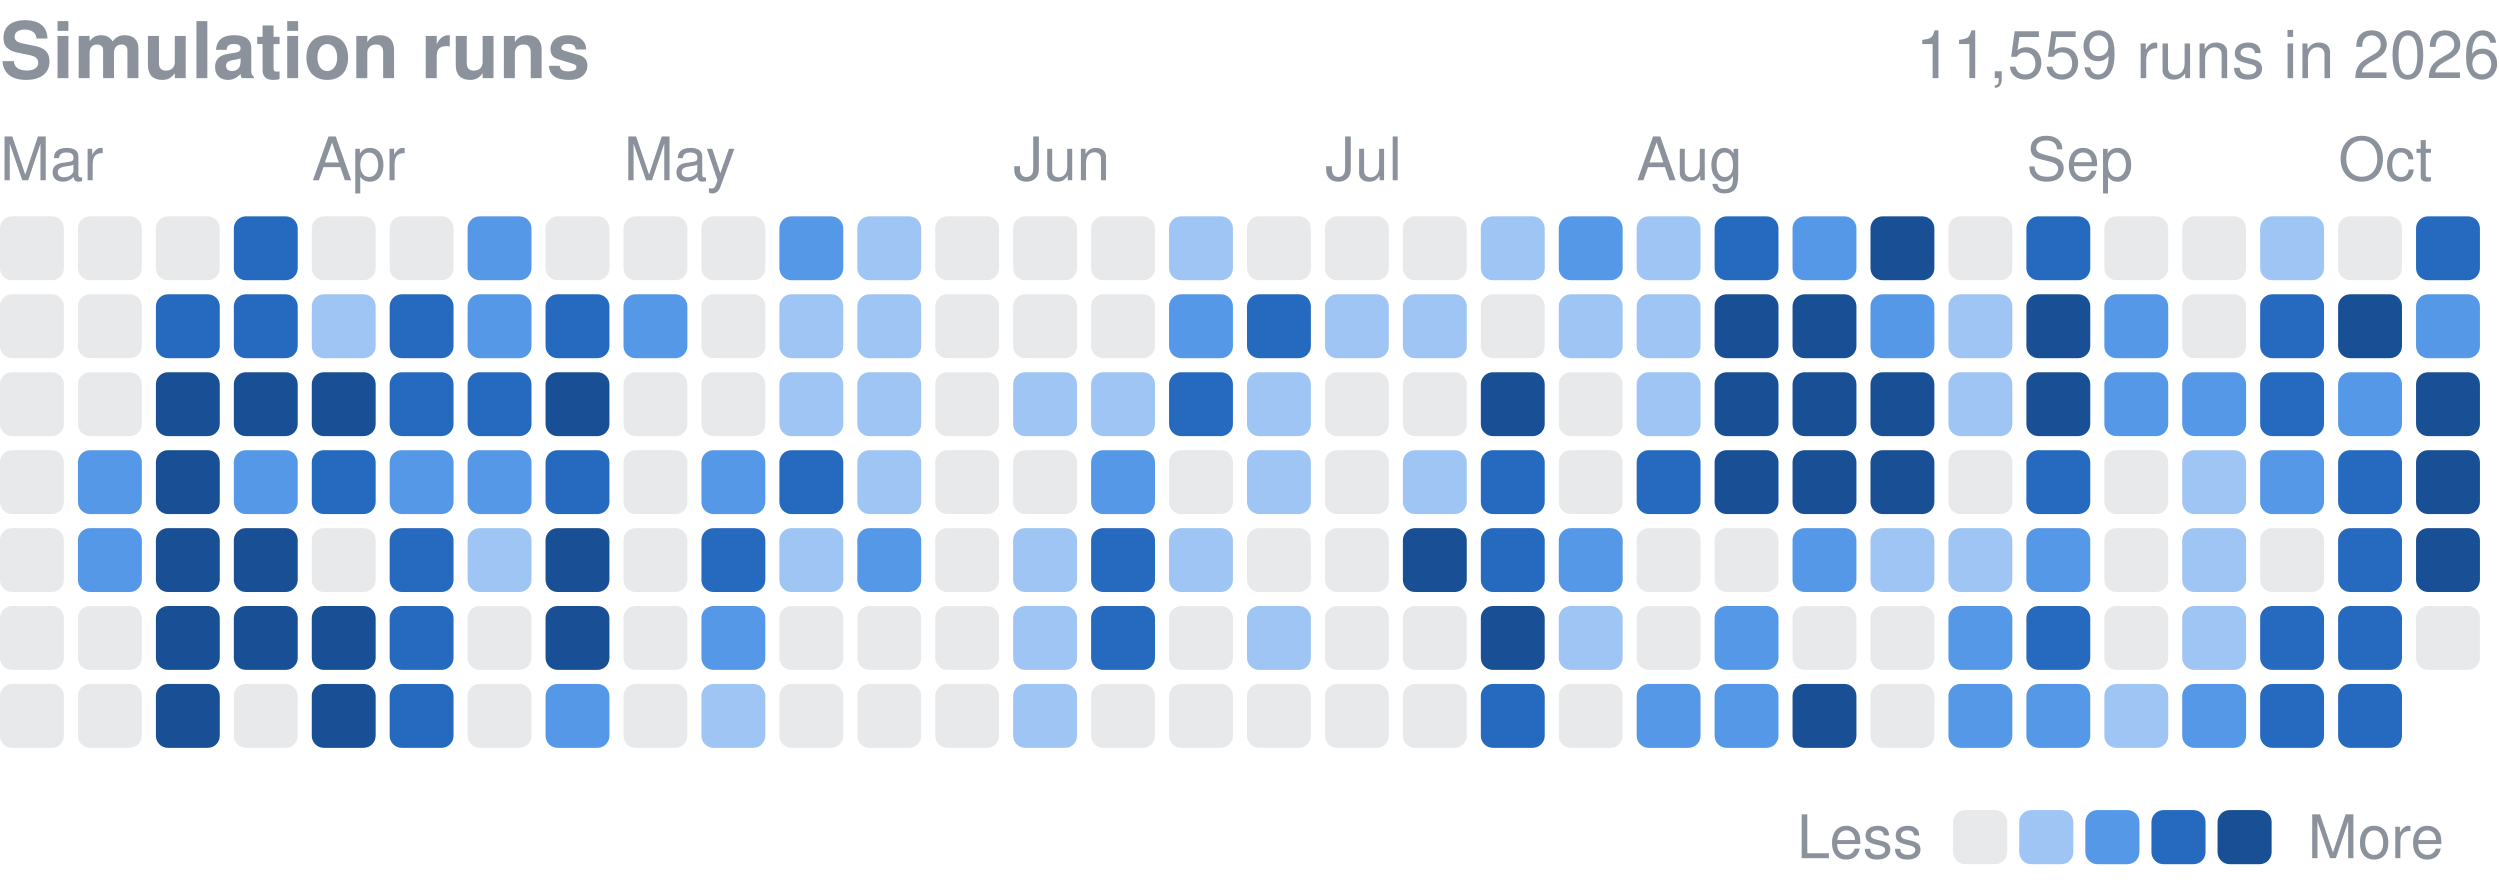
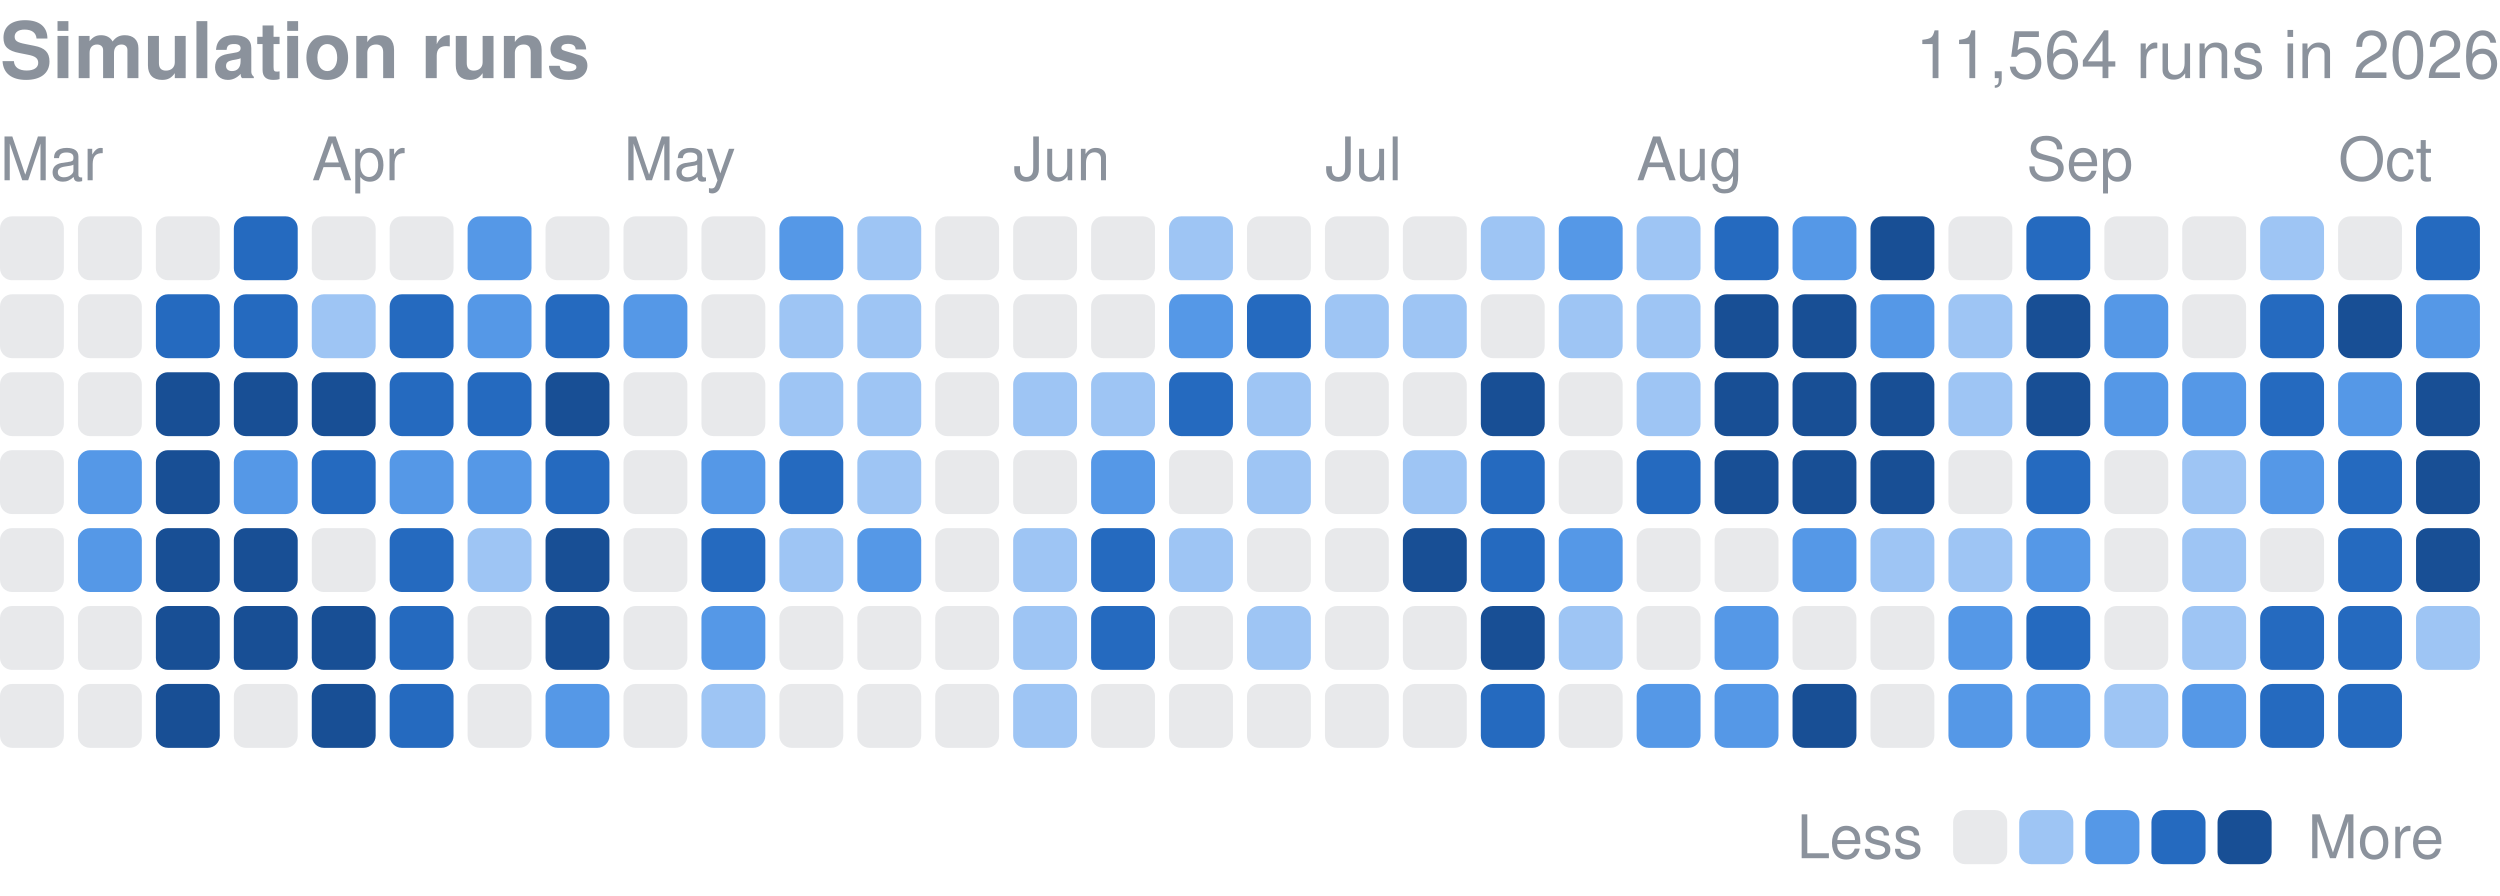
<svg xmlns="http://www.w3.org/2000/svg" width="416" height="149" viewBox="0 0 416 149" role="img" aria-label="Finished simulation runs per day in 2026">
  <style>text{font-family:-apple-system,BlinkMacSystemFont,"Segoe UI",Helvetica,Arial,sans-serif}</style>
  <text x="0" y="13" font-size="13" font-weight="600" fill="#8b929c">Simulation runs</text>
-   <text x="416" y="13" font-size="11" fill="#8b929c" text-anchor="end">11,559 runs in 2026</text>
+   <text x="416" y="13" font-size="11" fill="#8b929c" text-anchor="end">11,564 runs in 2026</text>
  <text x="0.0" y="30" font-size="10" fill="#8b929c">Mar</text>
  <text x="51.9" y="30" font-size="10" fill="#8b929c">Apr</text>
  <text x="103.8" y="30" font-size="10" fill="#8b929c">May</text>
  <text x="168.6" y="30" font-size="10" fill="#8b929c">Jun</text>
  <text x="220.5" y="30" font-size="10" fill="#8b929c">Jul</text>
  <text x="272.3" y="30" font-size="10" fill="#8b929c">Aug</text>
  <text x="337.2" y="30" font-size="10" fill="#8b929c">Sep</text>
  <text x="389.1" y="30" font-size="10" fill="#8b929c">Oct</text>
  <rect x="0.00" y="36.00" width="10.63" height="10.63" rx="2.0" fill="#8b929c" opacity="0.2" />
  <rect x="0.00" y="48.97" width="10.63" height="10.63" rx="2.0" fill="#8b929c" opacity="0.2" />
  <rect x="0.00" y="61.94" width="10.63" height="10.63" rx="2.0" fill="#8b929c" opacity="0.2" />
  <rect x="0.00" y="74.91" width="10.63" height="10.63" rx="2.0" fill="#8b929c" opacity="0.2" />
  <rect x="0.00" y="87.88" width="10.63" height="10.63" rx="2.0" fill="#8b929c" opacity="0.2" />
  <rect x="0.00" y="100.84" width="10.63" height="10.63" rx="2.0" fill="#8b929c" opacity="0.2" />
  <rect x="0.00" y="113.81" width="10.63" height="10.63" rx="2.0" fill="#8b929c" opacity="0.2" />
  <rect x="12.97" y="36.00" width="10.63" height="10.63" rx="2.0" fill="#8b929c" opacity="0.2" />
  <rect x="12.97" y="48.97" width="10.63" height="10.63" rx="2.0" fill="#8b929c" opacity="0.2" />
  <rect x="12.97" y="61.94" width="10.63" height="10.63" rx="2.0" fill="#8b929c" opacity="0.2" />
  <rect x="12.97" y="74.91" width="10.63" height="10.63" rx="2.0" fill="#5598e7" />
  <rect x="12.97" y="87.88" width="10.63" height="10.63" rx="2.0" fill="#5598e7" />
  <rect x="12.97" y="100.84" width="10.63" height="10.63" rx="2.0" fill="#8b929c" opacity="0.2" />
  <rect x="12.97" y="113.81" width="10.63" height="10.63" rx="2.0" fill="#8b929c" opacity="0.2" />
  <rect x="25.94" y="36.00" width="10.63" height="10.63" rx="2.0" fill="#8b929c" opacity="0.2" />
  <rect x="25.94" y="48.97" width="10.63" height="10.63" rx="2.0" fill="#256abf" />
  <rect x="25.94" y="61.94" width="10.63" height="10.63" rx="2.0" fill="#184f95" />
  <rect x="25.94" y="74.91" width="10.63" height="10.63" rx="2.0" fill="#184f95" />
  <rect x="25.94" y="87.88" width="10.63" height="10.63" rx="2.0" fill="#184f95" />
  <rect x="25.94" y="100.84" width="10.63" height="10.63" rx="2.0" fill="#184f95" />
  <rect x="25.94" y="113.81" width="10.63" height="10.63" rx="2.0" fill="#184f95" />
  <rect x="38.91" y="36.00" width="10.63" height="10.63" rx="2.0" fill="#256abf" />
  <rect x="38.91" y="48.97" width="10.63" height="10.63" rx="2.0" fill="#256abf" />
  <rect x="38.91" y="61.94" width="10.63" height="10.63" rx="2.0" fill="#184f95" />
  <rect x="38.91" y="74.91" width="10.63" height="10.63" rx="2.0" fill="#5598e7" />
  <rect x="38.91" y="87.88" width="10.63" height="10.63" rx="2.0" fill="#184f95" />
  <rect x="38.91" y="100.84" width="10.63" height="10.63" rx="2.0" fill="#184f95" />
  <rect x="38.91" y="113.81" width="10.63" height="10.63" rx="2.0" fill="#8b929c" opacity="0.2" />
  <rect x="51.88" y="36.00" width="10.63" height="10.63" rx="2.0" fill="#8b929c" opacity="0.2" />
  <rect x="51.88" y="48.97" width="10.63" height="10.63" rx="2.0" fill="#9ec5f4" />
  <rect x="51.88" y="61.94" width="10.63" height="10.63" rx="2.0" fill="#184f95" />
  <rect x="51.88" y="74.91" width="10.63" height="10.63" rx="2.0" fill="#256abf" />
  <rect x="51.88" y="87.88" width="10.63" height="10.63" rx="2.0" fill="#8b929c" opacity="0.2" />
  <rect x="51.88" y="100.84" width="10.63" height="10.63" rx="2.0" fill="#184f95" />
  <rect x="51.88" y="113.81" width="10.63" height="10.63" rx="2.0" fill="#184f95" />
  <rect x="64.84" y="36.00" width="10.63" height="10.63" rx="2.0" fill="#8b929c" opacity="0.2" />
  <rect x="64.84" y="48.97" width="10.63" height="10.63" rx="2.0" fill="#256abf" />
  <rect x="64.84" y="61.94" width="10.63" height="10.63" rx="2.0" fill="#256abf" />
  <rect x="64.84" y="74.91" width="10.63" height="10.63" rx="2.0" fill="#5598e7" />
  <rect x="64.84" y="87.88" width="10.63" height="10.63" rx="2.0" fill="#256abf" />
  <rect x="64.84" y="100.84" width="10.63" height="10.63" rx="2.0" fill="#256abf" />
  <rect x="64.84" y="113.81" width="10.63" height="10.63" rx="2.0" fill="#256abf" />
  <rect x="77.81" y="36.00" width="10.63" height="10.63" rx="2.0" fill="#5598e7" />
  <rect x="77.81" y="48.97" width="10.63" height="10.63" rx="2.0" fill="#5598e7" />
  <rect x="77.81" y="61.94" width="10.63" height="10.63" rx="2.0" fill="#256abf" />
  <rect x="77.81" y="74.91" width="10.63" height="10.63" rx="2.0" fill="#5598e7" />
  <rect x="77.81" y="87.88" width="10.63" height="10.63" rx="2.0" fill="#9ec5f4" />
  <rect x="77.81" y="100.84" width="10.63" height="10.63" rx="2.0" fill="#8b929c" opacity="0.2" />
  <rect x="77.81" y="113.81" width="10.63" height="10.63" rx="2.0" fill="#8b929c" opacity="0.2" />
  <rect x="90.78" y="36.00" width="10.63" height="10.63" rx="2.0" fill="#8b929c" opacity="0.2" />
  <rect x="90.78" y="48.97" width="10.63" height="10.63" rx="2.0" fill="#256abf" />
  <rect x="90.78" y="61.94" width="10.63" height="10.63" rx="2.0" fill="#184f95" />
  <rect x="90.78" y="74.91" width="10.63" height="10.63" rx="2.0" fill="#256abf" />
  <rect x="90.78" y="87.88" width="10.63" height="10.63" rx="2.0" fill="#184f95" />
  <rect x="90.78" y="100.84" width="10.63" height="10.63" rx="2.0" fill="#184f95" />
  <rect x="90.78" y="113.81" width="10.63" height="10.63" rx="2.0" fill="#5598e7" />
  <rect x="103.75" y="36.00" width="10.63" height="10.63" rx="2.0" fill="#8b929c" opacity="0.2" />
  <rect x="103.75" y="48.97" width="10.63" height="10.63" rx="2.0" fill="#5598e7" />
  <rect x="103.75" y="61.94" width="10.63" height="10.63" rx="2.0" fill="#8b929c" opacity="0.2" />
  <rect x="103.75" y="74.91" width="10.63" height="10.63" rx="2.0" fill="#8b929c" opacity="0.2" />
  <rect x="103.75" y="87.88" width="10.63" height="10.63" rx="2.0" fill="#8b929c" opacity="0.2" />
  <rect x="103.75" y="100.84" width="10.63" height="10.63" rx="2.0" fill="#8b929c" opacity="0.2" />
  <rect x="103.75" y="113.81" width="10.63" height="10.63" rx="2.0" fill="#8b929c" opacity="0.2" />
  <rect x="116.72" y="36.00" width="10.63" height="10.63" rx="2.0" fill="#8b929c" opacity="0.2" />
  <rect x="116.72" y="48.97" width="10.63" height="10.63" rx="2.0" fill="#8b929c" opacity="0.2" />
  <rect x="116.72" y="61.94" width="10.63" height="10.63" rx="2.0" fill="#8b929c" opacity="0.2" />
  <rect x="116.72" y="74.91" width="10.63" height="10.63" rx="2.0" fill="#5598e7" />
  <rect x="116.72" y="87.88" width="10.63" height="10.63" rx="2.0" fill="#256abf" />
  <rect x="116.72" y="100.84" width="10.63" height="10.63" rx="2.0" fill="#5598e7" />
  <rect x="116.72" y="113.81" width="10.63" height="10.63" rx="2.0" fill="#9ec5f4" />
  <rect x="129.69" y="36.00" width="10.63" height="10.63" rx="2.0" fill="#5598e7" />
  <rect x="129.69" y="48.97" width="10.63" height="10.63" rx="2.0" fill="#9ec5f4" />
  <rect x="129.69" y="61.94" width="10.63" height="10.63" rx="2.0" fill="#9ec5f4" />
  <rect x="129.69" y="74.91" width="10.63" height="10.63" rx="2.0" fill="#256abf" />
  <rect x="129.69" y="87.88" width="10.63" height="10.63" rx="2.0" fill="#9ec5f4" />
  <rect x="129.69" y="100.84" width="10.63" height="10.63" rx="2.0" fill="#8b929c" opacity="0.2" />
  <rect x="129.69" y="113.81" width="10.63" height="10.63" rx="2.0" fill="#8b929c" opacity="0.2" />
  <rect x="142.66" y="36.00" width="10.63" height="10.63" rx="2.0" fill="#9ec5f4" />
  <rect x="142.66" y="48.97" width="10.63" height="10.63" rx="2.0" fill="#9ec5f4" />
  <rect x="142.66" y="61.94" width="10.63" height="10.63" rx="2.0" fill="#9ec5f4" />
  <rect x="142.66" y="74.91" width="10.63" height="10.63" rx="2.0" fill="#9ec5f4" />
  <rect x="142.66" y="87.88" width="10.63" height="10.63" rx="2.0" fill="#5598e7" />
  <rect x="142.66" y="100.84" width="10.63" height="10.63" rx="2.0" fill="#8b929c" opacity="0.2" />
  <rect x="142.66" y="113.81" width="10.63" height="10.63" rx="2.0" fill="#8b929c" opacity="0.2" />
  <rect x="155.62" y="36.00" width="10.63" height="10.63" rx="2.0" fill="#8b929c" opacity="0.2" />
  <rect x="155.62" y="48.97" width="10.63" height="10.63" rx="2.0" fill="#8b929c" opacity="0.2" />
  <rect x="155.62" y="61.94" width="10.63" height="10.63" rx="2.0" fill="#8b929c" opacity="0.2" />
  <rect x="155.62" y="74.91" width="10.63" height="10.63" rx="2.0" fill="#8b929c" opacity="0.2" />
  <rect x="155.62" y="87.88" width="10.63" height="10.63" rx="2.0" fill="#8b929c" opacity="0.2" />
  <rect x="155.62" y="100.84" width="10.63" height="10.63" rx="2.0" fill="#8b929c" opacity="0.2" />
  <rect x="155.62" y="113.81" width="10.63" height="10.63" rx="2.0" fill="#8b929c" opacity="0.2" />
  <rect x="168.59" y="36.00" width="10.63" height="10.63" rx="2.0" fill="#8b929c" opacity="0.2" />
  <rect x="168.59" y="48.97" width="10.63" height="10.63" rx="2.0" fill="#8b929c" opacity="0.2" />
  <rect x="168.59" y="61.94" width="10.63" height="10.63" rx="2.0" fill="#9ec5f4" />
  <rect x="168.59" y="74.91" width="10.63" height="10.63" rx="2.0" fill="#8b929c" opacity="0.2" />
  <rect x="168.59" y="87.88" width="10.63" height="10.63" rx="2.0" fill="#9ec5f4" />
  <rect x="168.59" y="100.84" width="10.63" height="10.63" rx="2.0" fill="#9ec5f4" />
  <rect x="168.59" y="113.81" width="10.63" height="10.63" rx="2.0" fill="#9ec5f4" />
  <rect x="181.56" y="36.00" width="10.63" height="10.63" rx="2.0" fill="#8b929c" opacity="0.2" />
  <rect x="181.56" y="48.97" width="10.63" height="10.63" rx="2.0" fill="#8b929c" opacity="0.2" />
  <rect x="181.56" y="61.94" width="10.63" height="10.63" rx="2.0" fill="#9ec5f4" />
  <rect x="181.56" y="74.91" width="10.63" height="10.63" rx="2.0" fill="#5598e7" />
  <rect x="181.56" y="87.88" width="10.63" height="10.63" rx="2.0" fill="#256abf" />
  <rect x="181.56" y="100.84" width="10.63" height="10.63" rx="2.0" fill="#256abf" />
  <rect x="181.56" y="113.81" width="10.63" height="10.63" rx="2.0" fill="#8b929c" opacity="0.2" />
  <rect x="194.53" y="36.00" width="10.63" height="10.63" rx="2.0" fill="#9ec5f4" />
  <rect x="194.53" y="48.97" width="10.63" height="10.63" rx="2.0" fill="#5598e7" />
  <rect x="194.53" y="61.94" width="10.63" height="10.63" rx="2.0" fill="#256abf" />
  <rect x="194.53" y="74.91" width="10.63" height="10.63" rx="2.0" fill="#8b929c" opacity="0.2" />
  <rect x="194.53" y="87.88" width="10.63" height="10.63" rx="2.0" fill="#9ec5f4" />
  <rect x="194.53" y="100.84" width="10.63" height="10.63" rx="2.0" fill="#8b929c" opacity="0.2" />
  <rect x="194.53" y="113.81" width="10.63" height="10.63" rx="2.0" fill="#8b929c" opacity="0.2" />
  <rect x="207.50" y="36.00" width="10.63" height="10.63" rx="2.0" fill="#8b929c" opacity="0.2" />
  <rect x="207.50" y="48.97" width="10.63" height="10.63" rx="2.0" fill="#256abf" />
  <rect x="207.50" y="61.94" width="10.63" height="10.63" rx="2.0" fill="#9ec5f4" />
  <rect x="207.50" y="74.91" width="10.63" height="10.63" rx="2.0" fill="#9ec5f4" />
  <rect x="207.50" y="87.88" width="10.63" height="10.63" rx="2.0" fill="#8b929c" opacity="0.2" />
  <rect x="207.50" y="100.84" width="10.63" height="10.63" rx="2.0" fill="#9ec5f4" />
  <rect x="207.50" y="113.81" width="10.63" height="10.63" rx="2.0" fill="#8b929c" opacity="0.2" />
  <rect x="220.47" y="36.00" width="10.63" height="10.63" rx="2.0" fill="#8b929c" opacity="0.2" />
  <rect x="220.47" y="48.97" width="10.63" height="10.63" rx="2.0" fill="#9ec5f4" />
  <rect x="220.47" y="61.94" width="10.63" height="10.63" rx="2.0" fill="#8b929c" opacity="0.2" />
  <rect x="220.47" y="74.91" width="10.63" height="10.63" rx="2.0" fill="#8b929c" opacity="0.2" />
  <rect x="220.47" y="87.88" width="10.63" height="10.63" rx="2.0" fill="#8b929c" opacity="0.2" />
  <rect x="220.47" y="100.84" width="10.63" height="10.63" rx="2.0" fill="#8b929c" opacity="0.2" />
  <rect x="220.47" y="113.81" width="10.63" height="10.63" rx="2.0" fill="#8b929c" opacity="0.2" />
  <rect x="233.44" y="36.00" width="10.63" height="10.63" rx="2.0" fill="#8b929c" opacity="0.2" />
  <rect x="233.44" y="48.97" width="10.63" height="10.63" rx="2.0" fill="#9ec5f4" />
  <rect x="233.44" y="61.94" width="10.63" height="10.63" rx="2.0" fill="#8b929c" opacity="0.2" />
  <rect x="233.44" y="74.91" width="10.63" height="10.63" rx="2.0" fill="#9ec5f4" />
  <rect x="233.44" y="87.88" width="10.63" height="10.63" rx="2.0" fill="#184f95" />
  <rect x="233.44" y="100.84" width="10.63" height="10.63" rx="2.0" fill="#8b929c" opacity="0.2" />
  <rect x="233.44" y="113.81" width="10.63" height="10.63" rx="2.0" fill="#8b929c" opacity="0.2" />
  <rect x="246.41" y="36.00" width="10.63" height="10.63" rx="2.0" fill="#9ec5f4" />
  <rect x="246.41" y="48.97" width="10.63" height="10.63" rx="2.0" fill="#8b929c" opacity="0.2" />
  <rect x="246.41" y="61.94" width="10.63" height="10.63" rx="2.0" fill="#184f95" />
  <rect x="246.41" y="74.91" width="10.63" height="10.63" rx="2.0" fill="#256abf" />
  <rect x="246.41" y="87.88" width="10.63" height="10.63" rx="2.0" fill="#256abf" />
  <rect x="246.41" y="100.84" width="10.63" height="10.63" rx="2.0" fill="#184f95" />
  <rect x="246.41" y="113.81" width="10.63" height="10.63" rx="2.0" fill="#256abf" />
  <rect x="259.38" y="36.00" width="10.63" height="10.63" rx="2.0" fill="#5598e7" />
  <rect x="259.38" y="48.97" width="10.63" height="10.63" rx="2.0" fill="#9ec5f4" />
  <rect x="259.38" y="61.94" width="10.63" height="10.63" rx="2.0" fill="#8b929c" opacity="0.2" />
  <rect x="259.38" y="74.91" width="10.63" height="10.63" rx="2.0" fill="#8b929c" opacity="0.2" />
  <rect x="259.38" y="87.88" width="10.63" height="10.63" rx="2.0" fill="#5598e7" />
  <rect x="259.38" y="100.84" width="10.63" height="10.63" rx="2.0" fill="#9ec5f4" />
  <rect x="259.38" y="113.81" width="10.63" height="10.63" rx="2.0" fill="#8b929c" opacity="0.2" />
  <rect x="272.34" y="36.00" width="10.63" height="10.63" rx="2.0" fill="#9ec5f4" />
  <rect x="272.34" y="48.97" width="10.63" height="10.63" rx="2.0" fill="#9ec5f4" />
  <rect x="272.34" y="61.94" width="10.63" height="10.63" rx="2.0" fill="#9ec5f4" />
  <rect x="272.34" y="74.91" width="10.63" height="10.63" rx="2.0" fill="#256abf" />
  <rect x="272.34" y="87.88" width="10.63" height="10.63" rx="2.0" fill="#8b929c" opacity="0.2" />
  <rect x="272.34" y="100.84" width="10.63" height="10.63" rx="2.0" fill="#8b929c" opacity="0.2" />
  <rect x="272.34" y="113.81" width="10.63" height="10.63" rx="2.0" fill="#5598e7" />
  <rect x="285.31" y="36.00" width="10.63" height="10.63" rx="2.0" fill="#256abf" />
  <rect x="285.31" y="48.97" width="10.63" height="10.63" rx="2.0" fill="#184f95" />
  <rect x="285.31" y="61.94" width="10.63" height="10.63" rx="2.0" fill="#184f95" />
  <rect x="285.31" y="74.91" width="10.63" height="10.63" rx="2.0" fill="#184f95" />
  <rect x="285.31" y="87.88" width="10.63" height="10.63" rx="2.0" fill="#8b929c" opacity="0.2" />
  <rect x="285.31" y="100.84" width="10.63" height="10.63" rx="2.0" fill="#5598e7" />
  <rect x="285.31" y="113.81" width="10.63" height="10.63" rx="2.0" fill="#5598e7" />
  <rect x="298.28" y="36.00" width="10.63" height="10.63" rx="2.0" fill="#5598e7" />
  <rect x="298.28" y="48.97" width="10.63" height="10.63" rx="2.0" fill="#184f95" />
  <rect x="298.28" y="61.94" width="10.63" height="10.63" rx="2.0" fill="#184f95" />
  <rect x="298.28" y="74.91" width="10.63" height="10.63" rx="2.0" fill="#184f95" />
  <rect x="298.28" y="87.88" width="10.63" height="10.63" rx="2.0" fill="#5598e7" />
  <rect x="298.28" y="100.84" width="10.63" height="10.63" rx="2.0" fill="#8b929c" opacity="0.2" />
  <rect x="298.28" y="113.81" width="10.63" height="10.63" rx="2.0" fill="#184f95" />
  <rect x="311.25" y="36.00" width="10.63" height="10.63" rx="2.0" fill="#184f95" />
  <rect x="311.25" y="48.97" width="10.63" height="10.63" rx="2.0" fill="#5598e7" />
  <rect x="311.25" y="61.94" width="10.63" height="10.63" rx="2.0" fill="#184f95" />
  <rect x="311.25" y="74.91" width="10.63" height="10.63" rx="2.0" fill="#184f95" />
  <rect x="311.25" y="87.88" width="10.63" height="10.63" rx="2.0" fill="#9ec5f4" />
  <rect x="311.25" y="100.84" width="10.63" height="10.63" rx="2.0" fill="#8b929c" opacity="0.2" />
  <rect x="311.25" y="113.81" width="10.63" height="10.63" rx="2.0" fill="#8b929c" opacity="0.2" />
  <rect x="324.22" y="36.00" width="10.63" height="10.63" rx="2.0" fill="#8b929c" opacity="0.2" />
  <rect x="324.22" y="48.97" width="10.63" height="10.63" rx="2.0" fill="#9ec5f4" />
  <rect x="324.22" y="61.94" width="10.63" height="10.63" rx="2.0" fill="#9ec5f4" />
  <rect x="324.22" y="74.91" width="10.63" height="10.63" rx="2.0" fill="#8b929c" opacity="0.2" />
  <rect x="324.22" y="87.88" width="10.63" height="10.63" rx="2.0" fill="#9ec5f4" />
  <rect x="324.22" y="100.84" width="10.63" height="10.63" rx="2.0" fill="#5598e7" />
  <rect x="324.22" y="113.81" width="10.63" height="10.63" rx="2.0" fill="#5598e7" />
  <rect x="337.19" y="36.00" width="10.63" height="10.63" rx="2.0" fill="#256abf" />
  <rect x="337.19" y="48.97" width="10.63" height="10.63" rx="2.0" fill="#184f95" />
  <rect x="337.19" y="61.94" width="10.63" height="10.63" rx="2.0" fill="#184f95" />
  <rect x="337.19" y="74.91" width="10.63" height="10.63" rx="2.0" fill="#256abf" />
  <rect x="337.19" y="87.88" width="10.63" height="10.63" rx="2.0" fill="#5598e7" />
  <rect x="337.19" y="100.84" width="10.63" height="10.63" rx="2.0" fill="#256abf" />
  <rect x="337.19" y="113.81" width="10.63" height="10.63" rx="2.0" fill="#5598e7" />
  <rect x="350.16" y="36.00" width="10.63" height="10.63" rx="2.0" fill="#8b929c" opacity="0.2" />
  <rect x="350.16" y="48.97" width="10.63" height="10.63" rx="2.0" fill="#5598e7" />
  <rect x="350.16" y="61.94" width="10.63" height="10.63" rx="2.0" fill="#5598e7" />
  <rect x="350.16" y="74.91" width="10.63" height="10.63" rx="2.0" fill="#8b929c" opacity="0.2" />
  <rect x="350.16" y="87.88" width="10.63" height="10.63" rx="2.0" fill="#8b929c" opacity="0.2" />
  <rect x="350.16" y="100.84" width="10.63" height="10.63" rx="2.0" fill="#8b929c" opacity="0.2" />
  <rect x="350.16" y="113.81" width="10.63" height="10.63" rx="2.0" fill="#9ec5f4" />
  <rect x="363.12" y="36.00" width="10.63" height="10.63" rx="2.0" fill="#8b929c" opacity="0.2" />
  <rect x="363.12" y="48.97" width="10.63" height="10.63" rx="2.0" fill="#8b929c" opacity="0.2" />
  <rect x="363.12" y="61.94" width="10.63" height="10.63" rx="2.0" fill="#5598e7" />
  <rect x="363.12" y="74.91" width="10.63" height="10.63" rx="2.0" fill="#9ec5f4" />
  <rect x="363.12" y="87.88" width="10.63" height="10.63" rx="2.0" fill="#9ec5f4" />
  <rect x="363.12" y="100.84" width="10.63" height="10.63" rx="2.0" fill="#9ec5f4" />
  <rect x="363.12" y="113.81" width="10.63" height="10.63" rx="2.0" fill="#5598e7" />
  <rect x="376.09" y="36.00" width="10.63" height="10.63" rx="2.0" fill="#9ec5f4" />
  <rect x="376.09" y="48.97" width="10.63" height="10.63" rx="2.0" fill="#256abf" />
  <rect x="376.09" y="61.94" width="10.63" height="10.63" rx="2.0" fill="#256abf" />
  <rect x="376.09" y="74.91" width="10.63" height="10.63" rx="2.0" fill="#5598e7" />
  <rect x="376.09" y="87.88" width="10.63" height="10.63" rx="2.0" fill="#8b929c" opacity="0.2" />
  <rect x="376.09" y="100.84" width="10.63" height="10.63" rx="2.0" fill="#256abf" />
  <rect x="376.09" y="113.81" width="10.63" height="10.63" rx="2.0" fill="#256abf" />
  <rect x="389.06" y="36.00" width="10.63" height="10.63" rx="2.0" fill="#8b929c" opacity="0.2" />
  <rect x="389.06" y="48.97" width="10.63" height="10.63" rx="2.0" fill="#184f95" />
  <rect x="389.06" y="61.94" width="10.63" height="10.63" rx="2.0" fill="#5598e7" />
  <rect x="389.06" y="74.91" width="10.63" height="10.63" rx="2.0" fill="#256abf" />
  <rect x="389.06" y="87.88" width="10.63" height="10.63" rx="2.0" fill="#256abf" />
  <rect x="389.06" y="100.84" width="10.63" height="10.63" rx="2.0" fill="#256abf" />
  <rect x="389.06" y="113.81" width="10.63" height="10.63" rx="2.0" fill="#256abf" />
  <rect x="402.03" y="36.00" width="10.63" height="10.63" rx="2.0" fill="#256abf" />
  <rect x="402.03" y="48.97" width="10.63" height="10.63" rx="2.0" fill="#5598e7" />
  <rect x="402.03" y="61.94" width="10.63" height="10.63" rx="2.0" fill="#184f95" />
  <rect x="402.03" y="74.91" width="10.63" height="10.63" rx="2.0" fill="#184f95" />
  <rect x="402.03" y="87.88" width="10.63" height="10.63" rx="2.0" fill="#184f95" />
-   <rect x="402.03" y="100.84" width="10.63" height="10.63" rx="2.0" fill="#8b929c" opacity="0.2" />
+   <rect x="402.03" y="100.84" width="10.63" height="10.63" rx="2.0" fill="#9ec5f4" />
  <text x="299" y="142.8" font-size="10" fill="#8b929c">Less</text>
  <rect x="325" y="134.8" width="9" height="9" rx="2.0" fill="#8b929c" opacity="0.2" />
  <rect x="336.0" y="134.8" width="9" height="9" rx="2.0" fill="#9ec5f4" />
  <rect x="347.0" y="134.8" width="9" height="9" rx="2.0" fill="#5598e7" />
  <rect x="358.0" y="134.8" width="9" height="9" rx="2.0" fill="#256abf" />
  <rect x="369.0" y="134.8" width="9" height="9" rx="2.0" fill="#184f95" />
  <text x="384.0" y="142.8" font-size="10" fill="#8b929c">More</text>
</svg>
